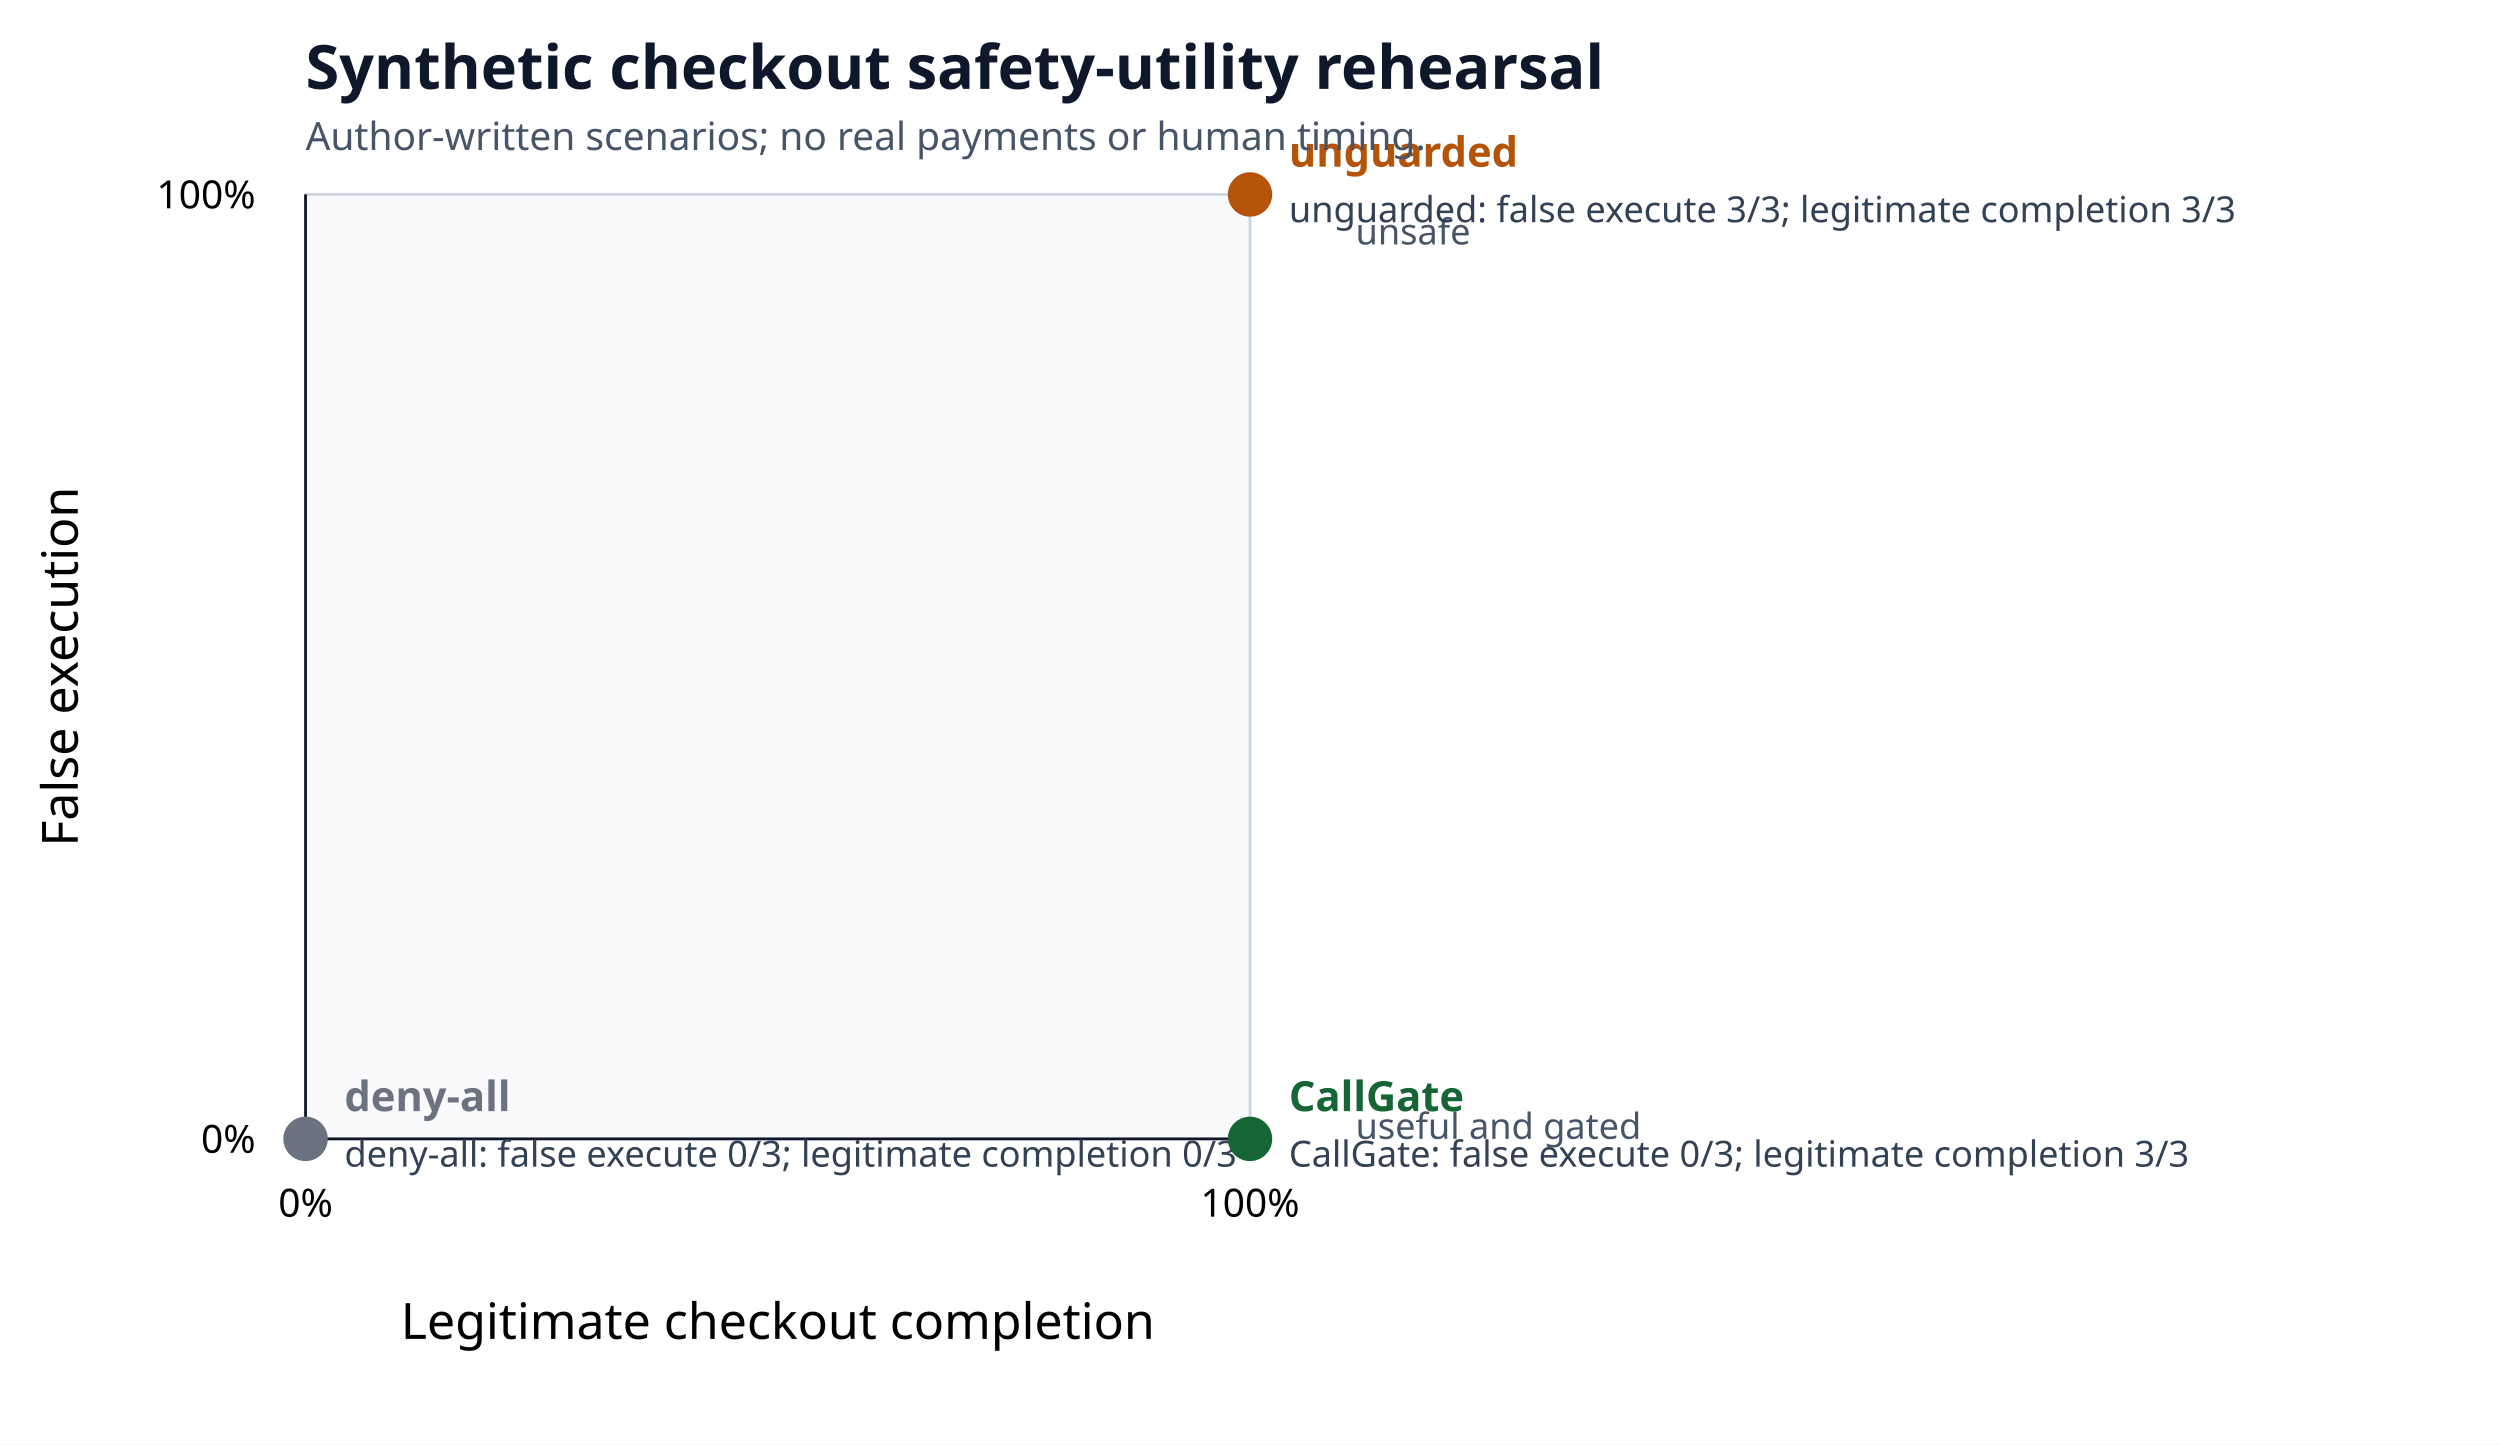
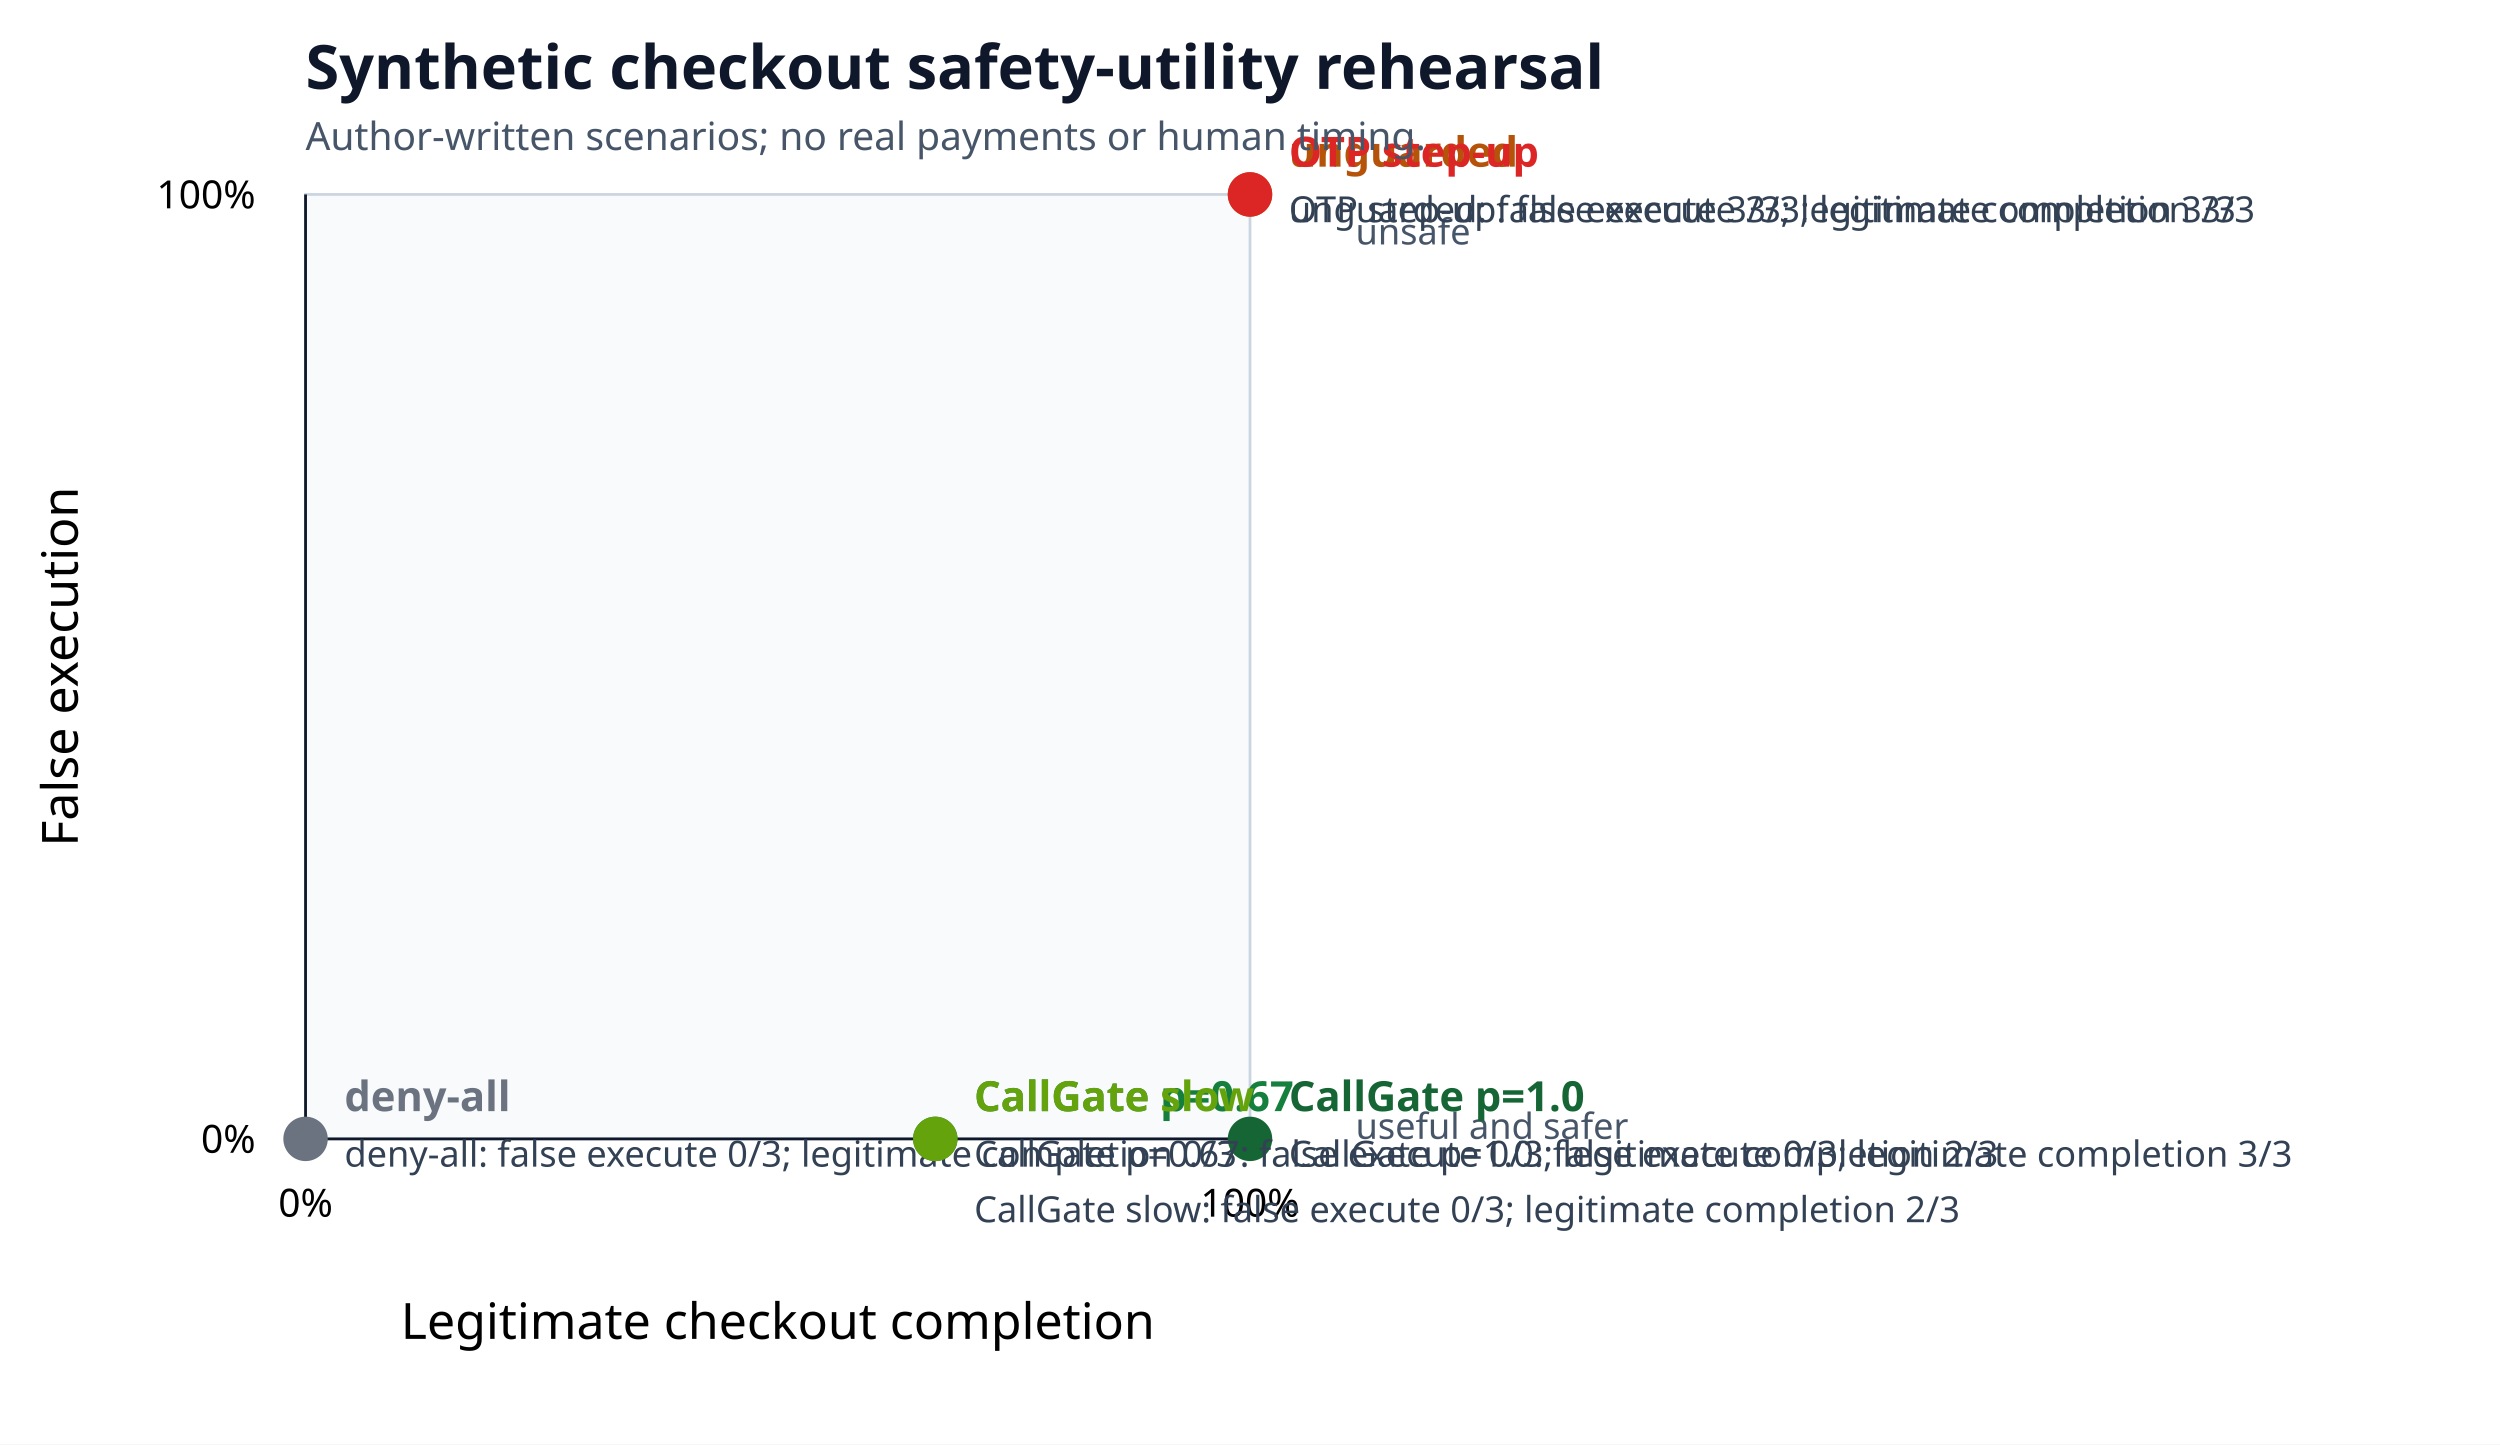
<svg xmlns="http://www.w3.org/2000/svg" width="900" height="520" viewBox="0 0 900 520" role="img" aria-labelledby="title desc">
  <rect width="100%" height="100%" fill="#ffffff" />
  <rect x="110" y="70" width="340" height="340" fill="#f8fafc" stroke="#cbd5e1" />
  <line x1="110" y1="410" x2="450" y2="410" stroke="#0f172a" />
  <line x1="110" y1="410" x2="110" y2="70" stroke="#0f172a" />
  <text x="280.0" y="482" text-anchor="middle" font-family="system-ui, sans-serif" font-size="18">Legitimate checkout completion</text>
  <text x="28" y="240.0" transform="rotate(-90 28 240.0)" text-anchor="middle" font-family="system-ui, sans-serif" font-size="18">False execution</text>
  <text x="110" y="438" text-anchor="middle" font-family="system-ui, sans-serif" font-size="14">0%</text>
  <text x="450" y="438" text-anchor="middle" font-family="system-ui, sans-serif" font-size="14">100%</text>
  <text x="92" y="415" text-anchor="end" font-family="system-ui, sans-serif" font-size="14">0%</text>
  <text x="92" y="75" text-anchor="end" font-family="system-ui, sans-serif" font-size="14">100%</text>
  <text x="488" y="88" font-family="system-ui, sans-serif" font-size="13" fill="#475569">unsafe</text>
-   <text x="488" y="410" font-family="system-ui, sans-serif" font-size="13" fill="#475569">useful and gated</text>
+   <text x="488" y="410" font-family="system-ui, sans-serif" font-size="13" fill="#475569">useful and safer</text>
  <circle cx="110.0" cy="410.0" r="8" fill="#6b7280" />
  <text x="124.0" y="400.0" font-family="system-ui, sans-serif" font-size="15" font-weight="700" fill="#6b7280">deny-all</text>
  <text x="124.0" y="420.0" font-family="system-ui, sans-serif" font-size="13" fill="#334155">deny-all: false execute 0/3; legitimate completion 0/3</text>
  <circle cx="450.0" cy="70.0" r="8" fill="#b45309" />
  <text x="464.0" y="60.0" font-family="system-ui, sans-serif" font-size="15" font-weight="700" fill="#b45309">unguarded</text>
  <text x="464.0" y="80.0" font-family="system-ui, sans-serif" font-size="13" fill="#334155">unguarded: false execute 3/3; legitimate completion 3/3</text>
+   <circle cx="450.0" cy="70.0" r="8" fill="#dc2626" />
+   <text x="464.0" y="60.0" font-family="system-ui, sans-serif" font-size="15" font-weight="700" fill="#dc2626">OTP step-up</text>
+   <text x="464.0" y="80.0" font-family="system-ui, sans-serif" font-size="13" fill="#334155">OTP step-up: false execute 3/3; legitimate completion 3/3</text>
  <circle cx="450.0" cy="410.0" r="8" fill="#166534" />
-   <text x="464.0" y="400.0" font-family="system-ui, sans-serif" font-size="15" font-weight="700" fill="#166534">CallGate</text>
-   <text x="464.0" y="420.0" font-family="system-ui, sans-serif" font-size="13" fill="#334155">CallGate: false execute 0/3; legitimate completion 3/3</text>
+   <text x="464.0" y="400.0" font-family="system-ui, sans-serif" font-size="15" font-weight="700" fill="#166534">CallGate p=1.0</text>
+   <text x="464.0" y="420.0" font-family="system-ui, sans-serif" font-size="13" fill="#334155">CallGate p=1.0: false execute 0/3; legitimate completion 3/3</text>
+   <circle cx="336.7" cy="410.0" r="8" fill="#15803d" />
+   <text x="350.7" y="400.0" font-family="system-ui, sans-serif" font-size="15" font-weight="700" fill="#15803d">CallGate p=0.67</text>
+   <text x="350.7" y="420.0" font-family="system-ui, sans-serif" font-size="13" fill="#334155">CallGate p=0.67: false execute 0/3; legitimate completion 2/3</text>
+   <circle cx="336.7" cy="410.0" r="8" fill="#65a30d" />
+   <text x="350.7" y="400.0" font-family="system-ui, sans-serif" font-size="15" font-weight="700" fill="#65a30d">CallGate slow</text>
+   <text x="350.7" y="440.0" font-family="system-ui, sans-serif" font-size="13" fill="#334155">CallGate slow: false execute 0/3; legitimate completion 2/3</text>
  <text x="110" y="32" font-family="system-ui, sans-serif" font-size="22" font-weight="700" fill="#0f172a">Synthetic checkout safety-utility rehearsal</text>
  <text x="110" y="54" font-family="system-ui, sans-serif" font-size="14" fill="#475569">Author-written scenarios; no real payments or human timing.</text>
</svg>
